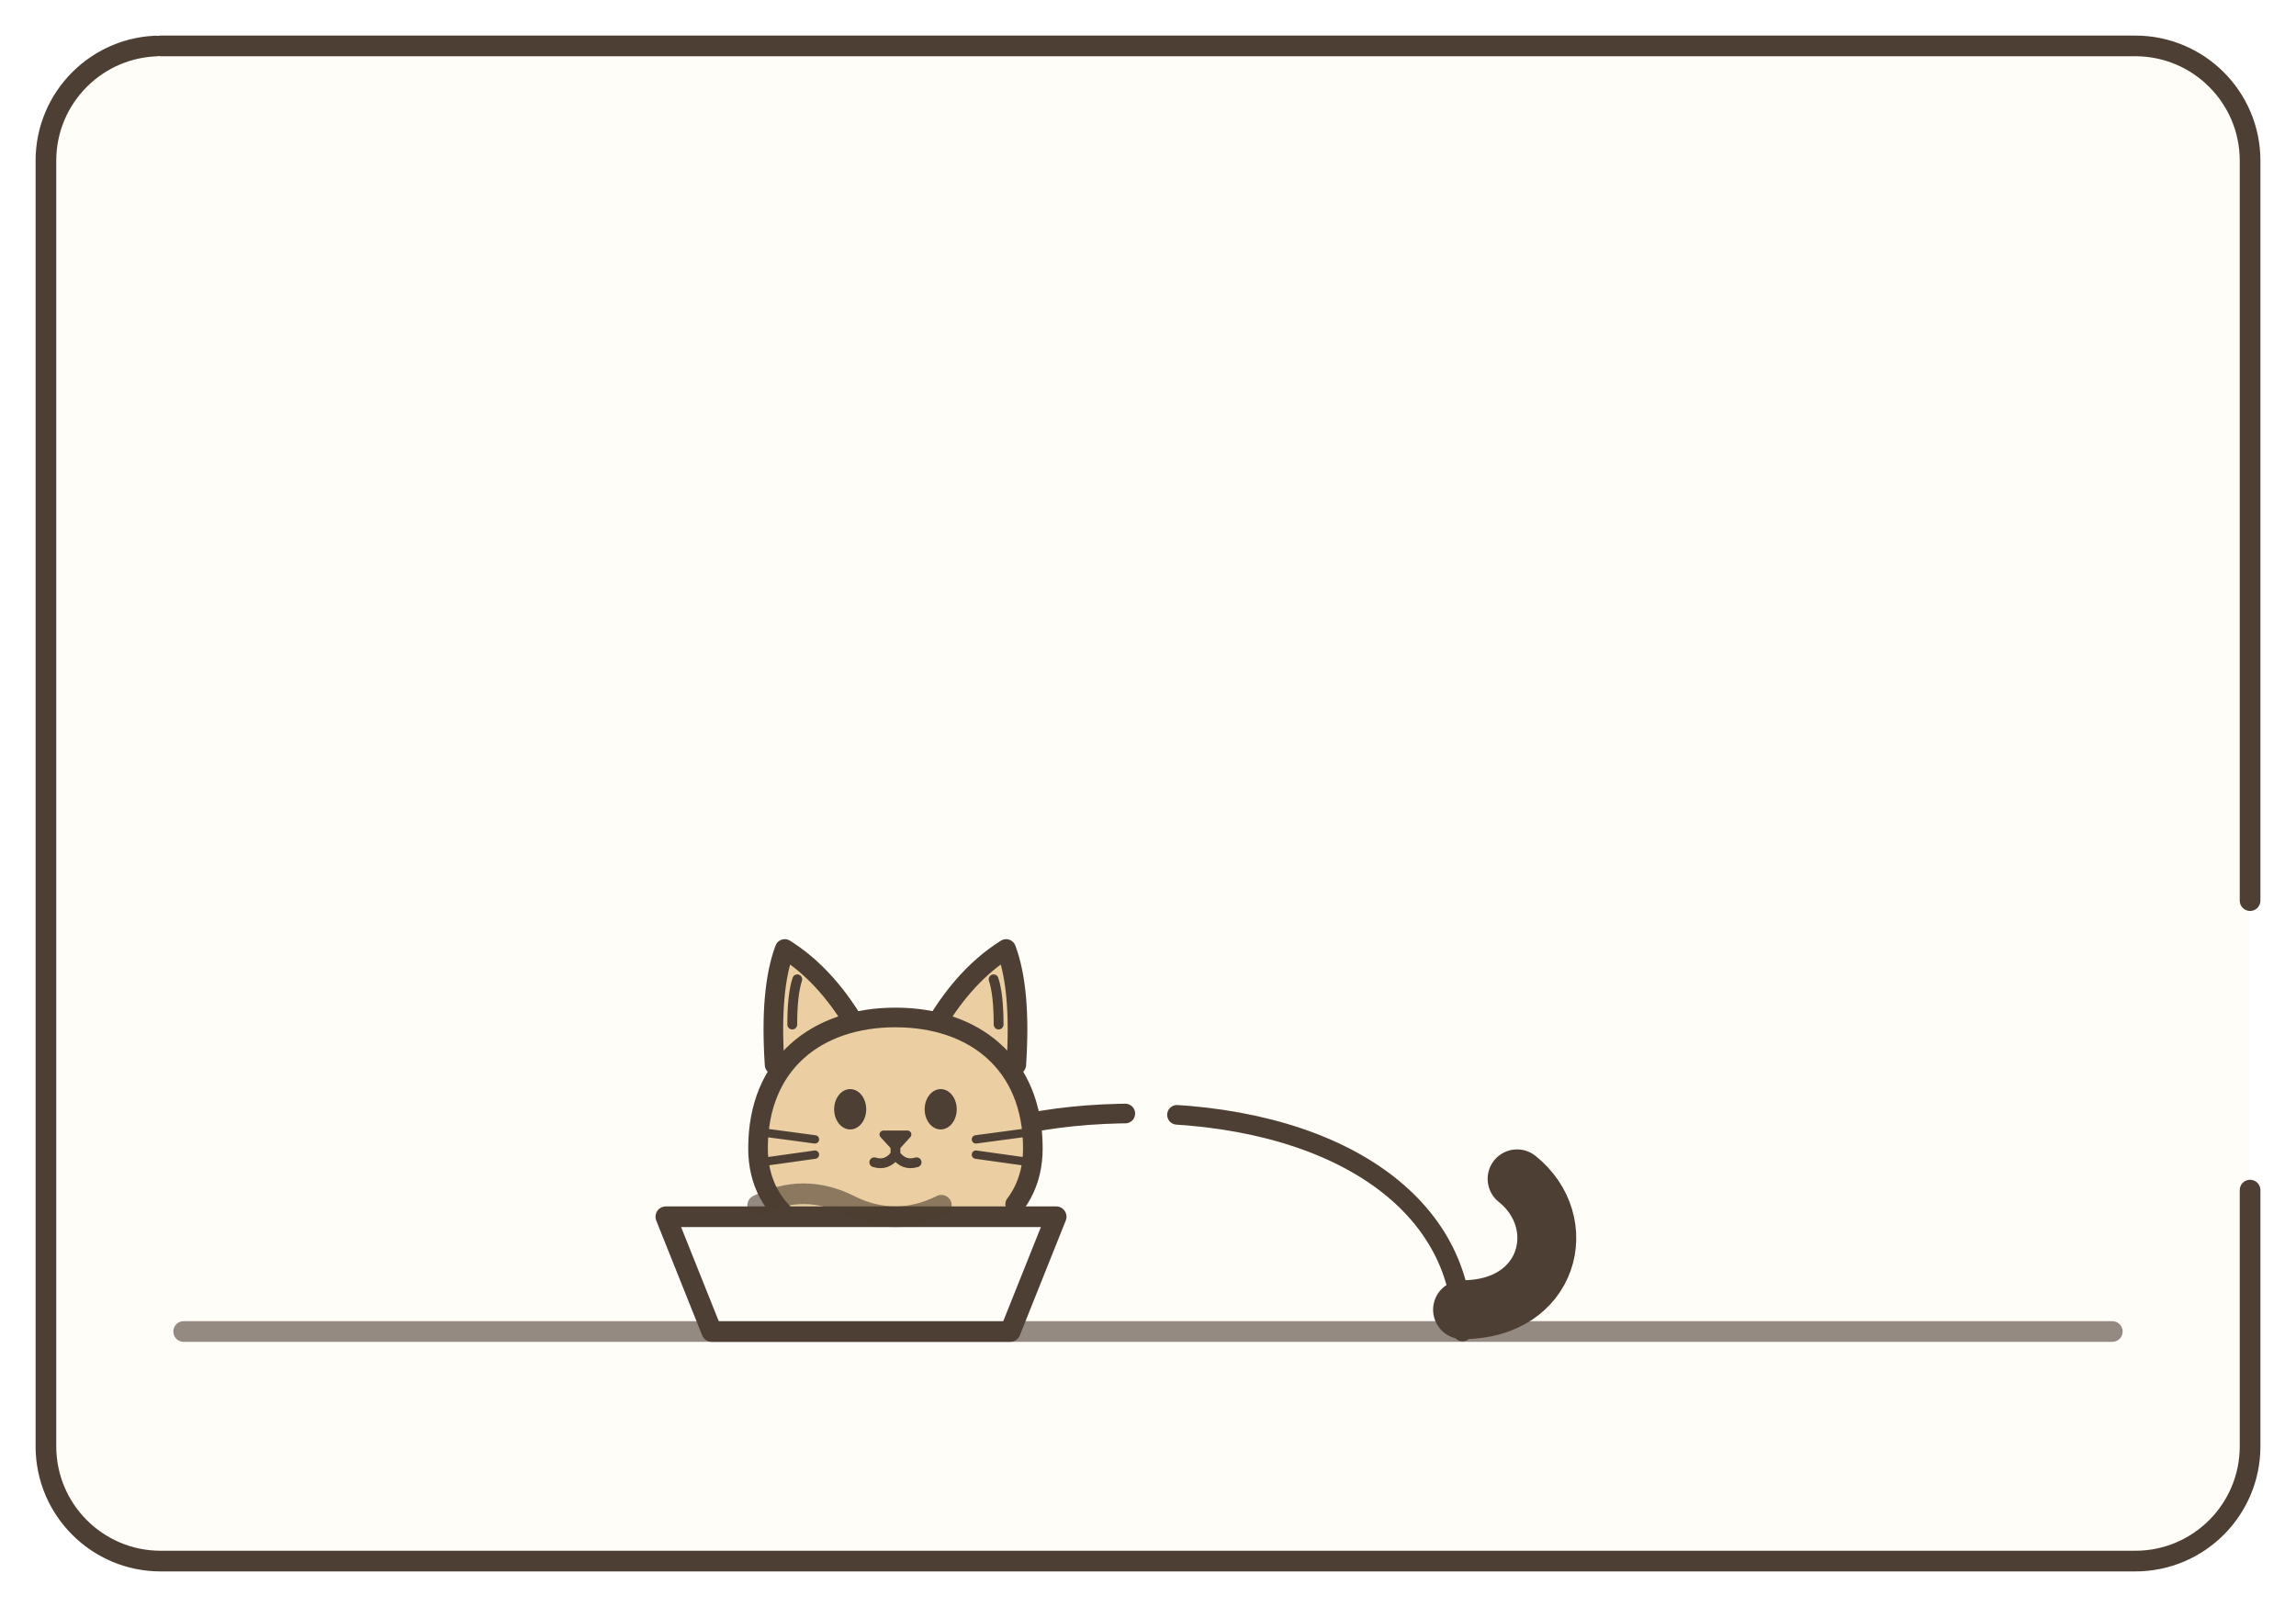
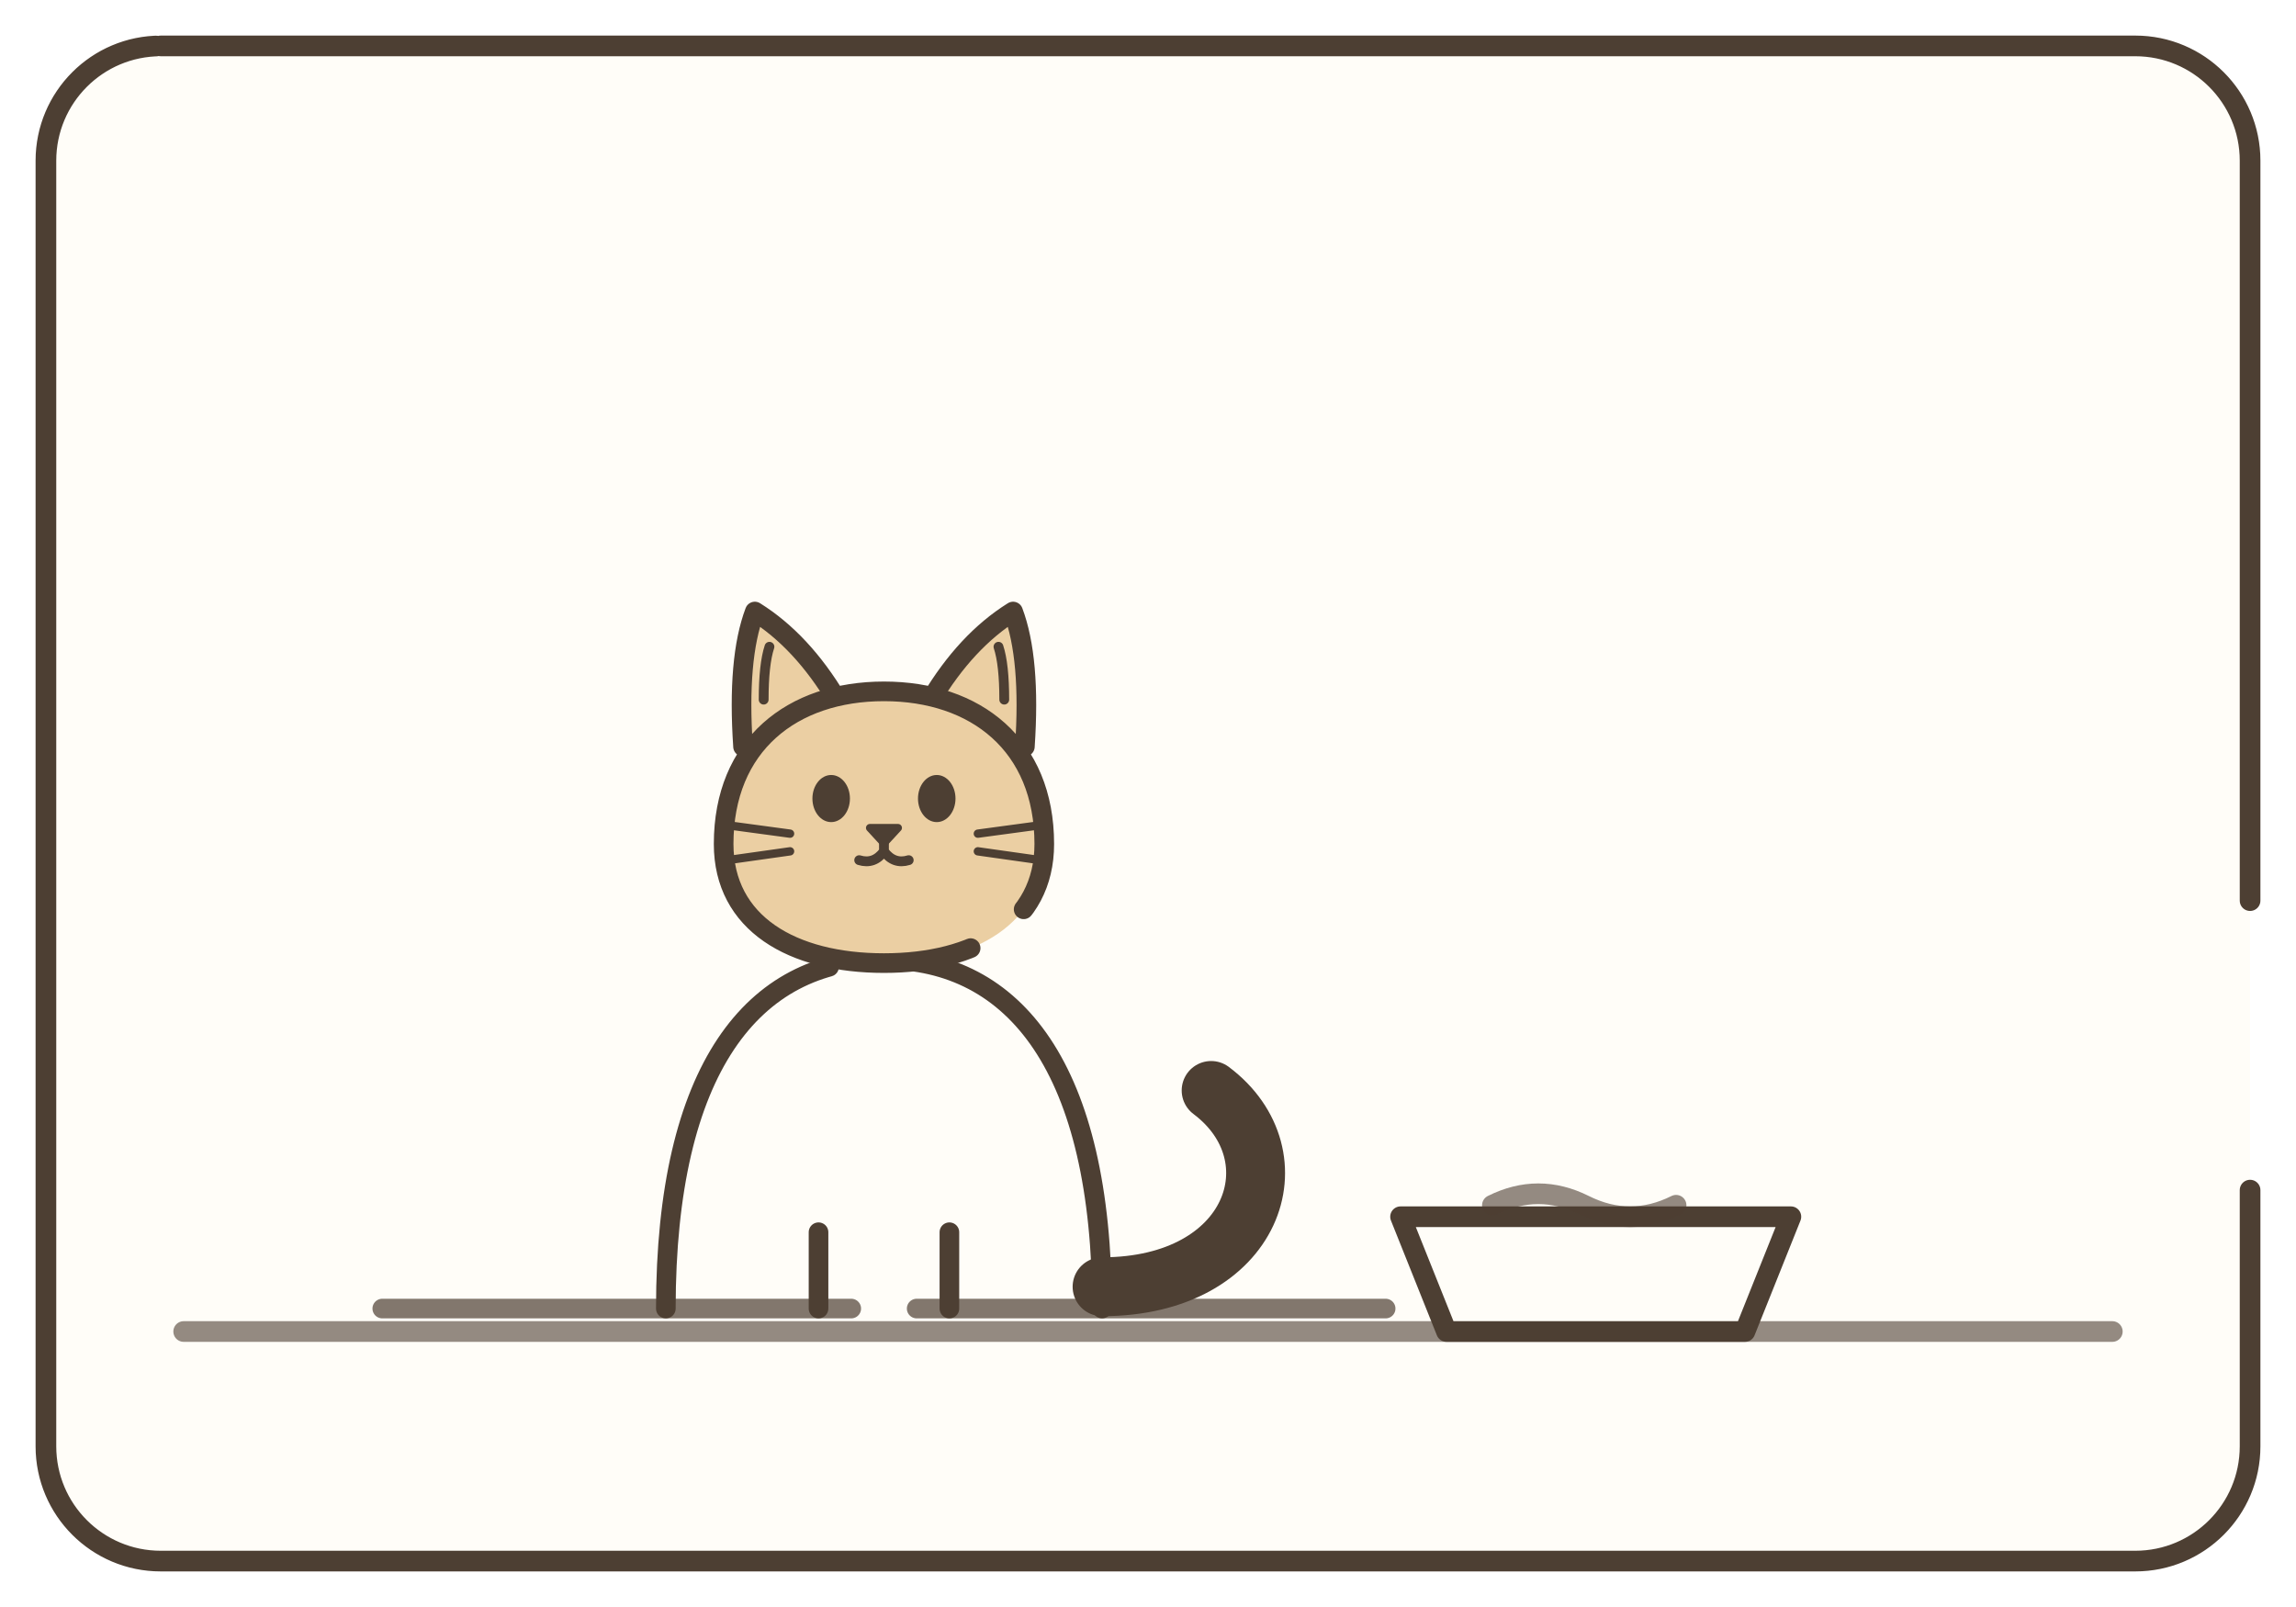
<svg xmlns="http://www.w3.org/2000/svg" viewBox="0 0 200 140" role="img" aria-label="絵日記：drink">
  <rect x="4" y="4" width="192" height="132" rx="10" fill="#FFFDF8" />
  <rect x="4" y="4" width="192" height="132" rx="10" fill="none" stroke="#4D3F33" stroke-width="1.8" stroke-linecap="round" stroke-linejoin="round" stroke-dasharray="252.17 25.22 353.04" />
  <path d="M16 116 H184" fill="none" stroke="#4D3F33" stroke-width="1.8" stroke-linecap="round" stroke-linejoin="round" stroke-opacity=".6" />
-   <g transform="translate(40 40) scale(0.95)">
-     <g id="tail">
-       <path d="M92 78 C100 78 102 70 97 66" fill="none" stroke="#4D3F33" stroke-width="5.4" stroke-linecap="round" />
-     </g>
-     <path d="M34 80 C34 66 46 60 62 60 C80 60 92 68 92 80" fill="none" stroke="#4D3F33" stroke-width="1.8" stroke-linecap="round" stroke-linejoin="round" stroke-dasharray="37.93 4.74 36.35" />
-     <g id="head">
-       <path d="M28.92 55.54 Q28.46 48.62 29.85 44.92 Q33.54 47.23 36.3 51.85" fill="#EBCFA3" stroke="#4D3F33" stroke-width="1.8" stroke-linecap="round" stroke-linejoin="round" />
-       <path d="M51.08 55.54 Q51.54 48.62 50.15 44.92 Q46.46 47.23 43.7 51.85" fill="#EBCFA3" stroke="#4D3F33" stroke-width="1.8" stroke-linecap="round" stroke-linejoin="round" />
-       <path d="M30.54 51.85 Q30.54 49.08 31 47.7 M49.46 51.85 Q49.46 49.08 49 47.7" fill="none" stroke="#4D3F33" stroke-width="0.9" stroke-linecap="round" />
-       <path d="M27.4 63.2 C27.4 55.4 32.8 51.2 40 51.2 C47.2 51.2 52.6 55.4 52.6 63.2 C52.6 69.44 47.2 72.56 40 72.56 C32.8 72.56 27.4 69.44 27.4 63.2 Z" fill="#EBCFA3" />
-       <path d="M27.4 63.2 C27.4 55.4 32.8 51.2 40 51.2 C47.2 51.2 52.6 55.4 52.6 63.2 C52.6 69.44 47.2 72.56 40 72.56 C32.8 72.56 27.4 69.44 27.4 63.2 Z" fill="none" stroke="#4D3F33" stroke-width="1.8" stroke-linecap="round" stroke-linejoin="round" stroke-dasharray="44.78 5.22 24.63" />
-       <g id="eyes">
-         <ellipse cx="35.85" cy="59.62" rx="1.47" ry="1.85" fill="#4D3F33" />
-         <ellipse cx="44.15" cy="59.62" rx="1.47" ry="1.85" fill="#4D3F33" />
-       </g>
-       <path d="M38.9 61.93 H41.1 L40 63.13 Z" fill="#4D3F33" stroke="#4D3F33" stroke-width="0.72" stroke-linejoin="round" />
-       <path d="M40 63.13 V63.78 M40 63.78 q-0.78 1.06 -1.94 0.7 M40 63.78 q0.78 1.06 1.94 0.7" fill="none" stroke="#4D3F33" stroke-width="0.9" stroke-linecap="round" stroke-linejoin="round" />
-       <path d="M32.62 62.38 L27.54 61.7 M32.62 63.78 L27.77 64.46 M47.38 62.38 L52.46 61.7 M47.38 63.78 L52.23 64.46" fill="none" stroke="#4D3F33" stroke-width="0.765" stroke-linecap="round" />
-     </g>
-   </g>
-   <g transform="translate(-124 -84)">
+   <g transform="translate(-60 -84)">
    <path d="M182 190 H216 L212 200 H186 Z" fill="#FFFDF8" stroke="#4D3F33" stroke-width="1.8" stroke-linecap="round" stroke-linejoin="round" />
    <path d="M190 189 q4 -2 8 0 q4 2 8 0" fill="none" stroke="#4D3F33" stroke-width="1.8" stroke-linecap="round" stroke-linejoin="round" stroke-opacity=".6" />
  </g>
+   <g transform="translate(20 38) scale(0.95)">
+     <path d="M14 80 H57 M63 80 H106" fill="none" stroke="#4D3F33" stroke-width="1.8" stroke-linecap="round" stroke-linejoin="round" stroke-opacity=".7" />
+     <path d="M40 80 C40 58 48 48 60 48 C72 48 80 58 80 80" fill="none" stroke="#4D3F33" stroke-width="1.8" stroke-linecap="round" stroke-linejoin="round" stroke-dasharray="37.3 5.09 42.39" />
+     <path d="M54 80 v-7 M66 80 v-7" fill="none" stroke="#4D3F33" stroke-width="1.8" stroke-linecap="round" stroke-linejoin="round" />
+     <g id="tail">
+       <path d="M80 78 C94 78 98 66 90 60" fill="none" stroke="#4D3F33" stroke-width="5.4" stroke-linecap="round" />
+     </g>
+     <g id="head">
+       <path d="M47.08 28.47 Q46.53 20.39 48.16 16.08 Q52.47 18.77 55.69 24.16" fill="#EBCFA3" stroke="#4D3F33" stroke-width="1.8" stroke-linecap="round" stroke-linejoin="round" />
+       <path d="M72.92 28.47 Q73.47 20.39 71.84 16.08 Q67.53 18.77 64.31 24.16" fill="#EBCFA3" stroke="#4D3F33" stroke-width="1.8" stroke-linecap="round" stroke-linejoin="round" />
+       <path d="M48.97 24.16 Q48.97 20.92 49.5 19.31 M71.03 24.16 Q71.03 20.92 70.5 19.31" fill="none" stroke="#4D3F33" stroke-width="0.9" stroke-linecap="round" />
+       <path d="M45.3 37.4 C45.3 28.3 51.6 23.4 60 23.4 C68.4 23.4 74.7 28.3 74.7 37.4 C74.7 44.68 68.4 48.32 60 48.32 C51.6 48.32 45.3 44.68 45.3 37.4 Z" fill="#EBCFA3" />
+       <path d="M45.3 37.4 C45.3 28.3 51.6 23.4 60 23.4 C68.4 23.4 74.7 28.3 74.7 37.4 C74.7 44.68 68.4 48.32 60 48.32 C51.6 48.32 45.3 44.68 45.3 37.4 Z" fill="none" stroke="#4D3F33" stroke-width="1.8" stroke-linecap="round" stroke-linejoin="round" stroke-dasharray="52.24 6.1 28.73" />
+       <g id="eyes">
+         <ellipse cx="55.16" cy="33.23" rx="1.72" ry="2.16" fill="#4D3F33" />
+         <ellipse cx="64.84" cy="33.23" rx="1.72" ry="2.16" fill="#4D3F33" />
+       </g>
+       <path d="M58.71 35.92 H61.29 L60 37.32 Z" fill="#4D3F33" stroke="#4D3F33" stroke-width="0.72" stroke-linejoin="round" />
+       <path d="M60 37.32 V38.07 M60 38.07 q-0.91 1.23 -2.27 0.81 M60 38.07 q0.91 1.23 2.27 0.81" fill="none" stroke="#4D3F33" stroke-width="0.9" stroke-linecap="round" stroke-linejoin="round" />
+       <path d="M51.39 36.45 L45.47 35.65 M51.39 38.07 L45.73 38.87 M68.61 36.45 L74.53 35.65 M68.61 38.07 L74.27 38.87" fill="none" stroke="#4D3F33" stroke-width="0.765" stroke-linecap="round" />
+     </g>
+   </g>
</svg>
